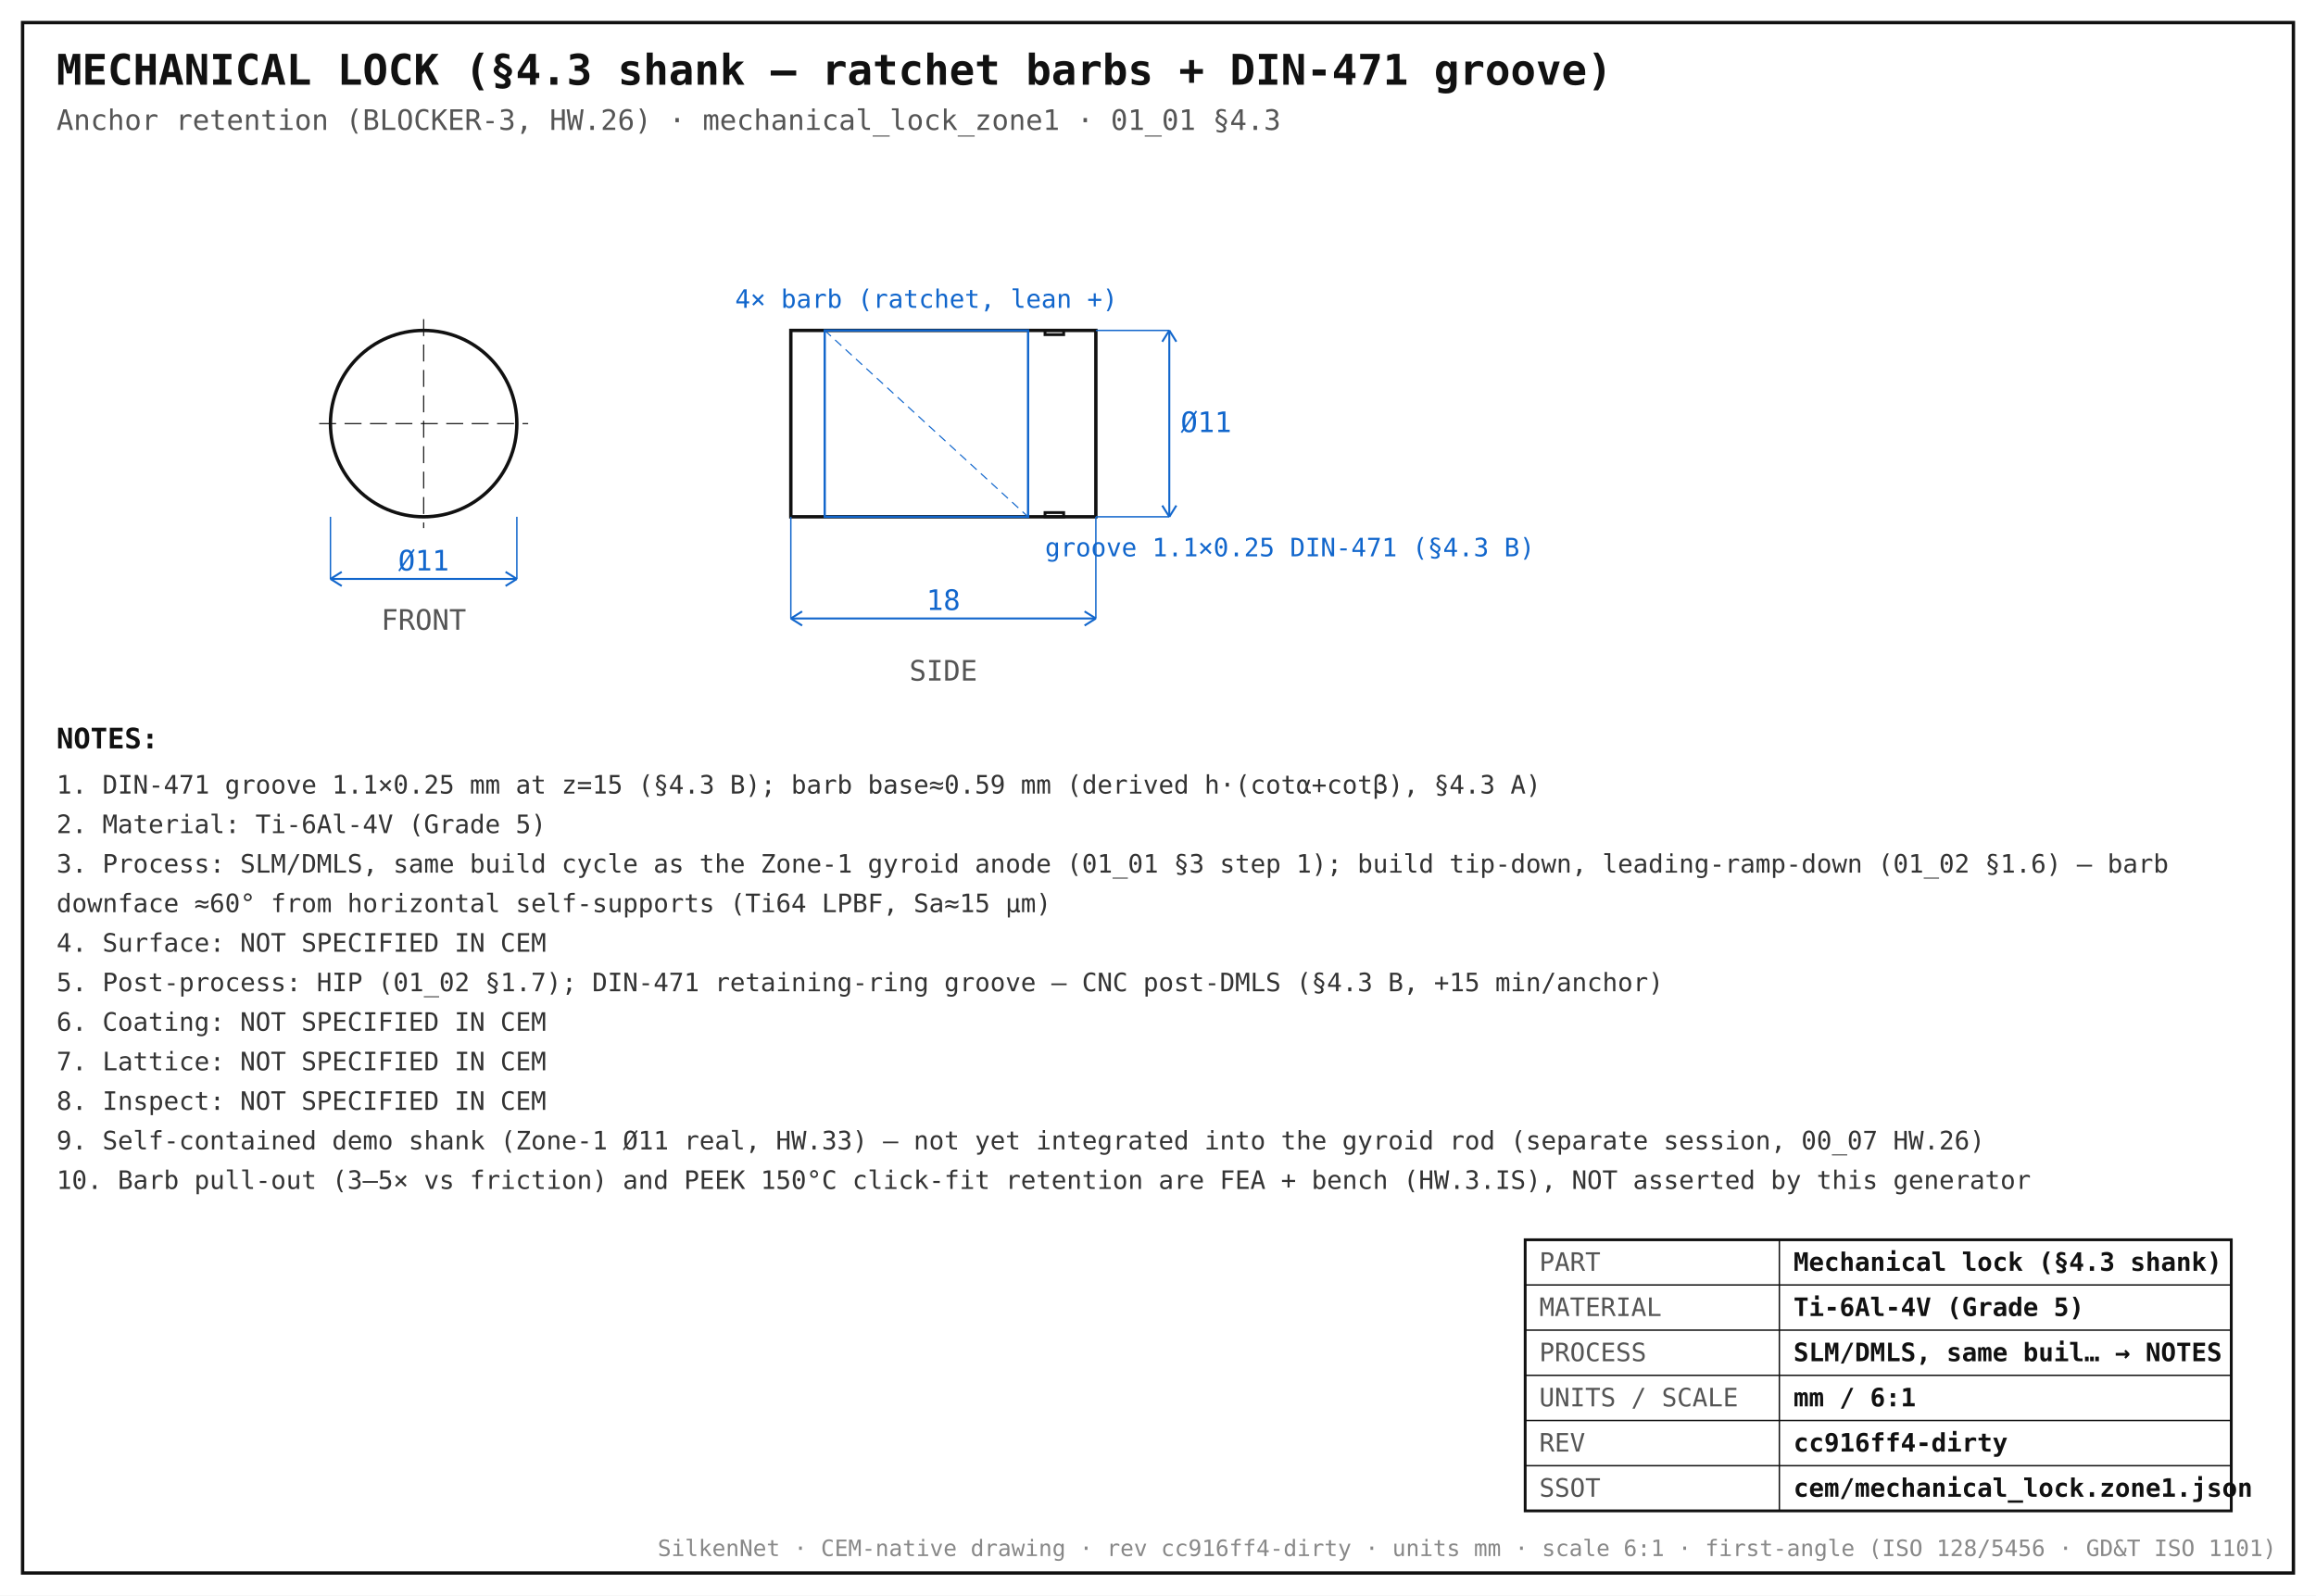
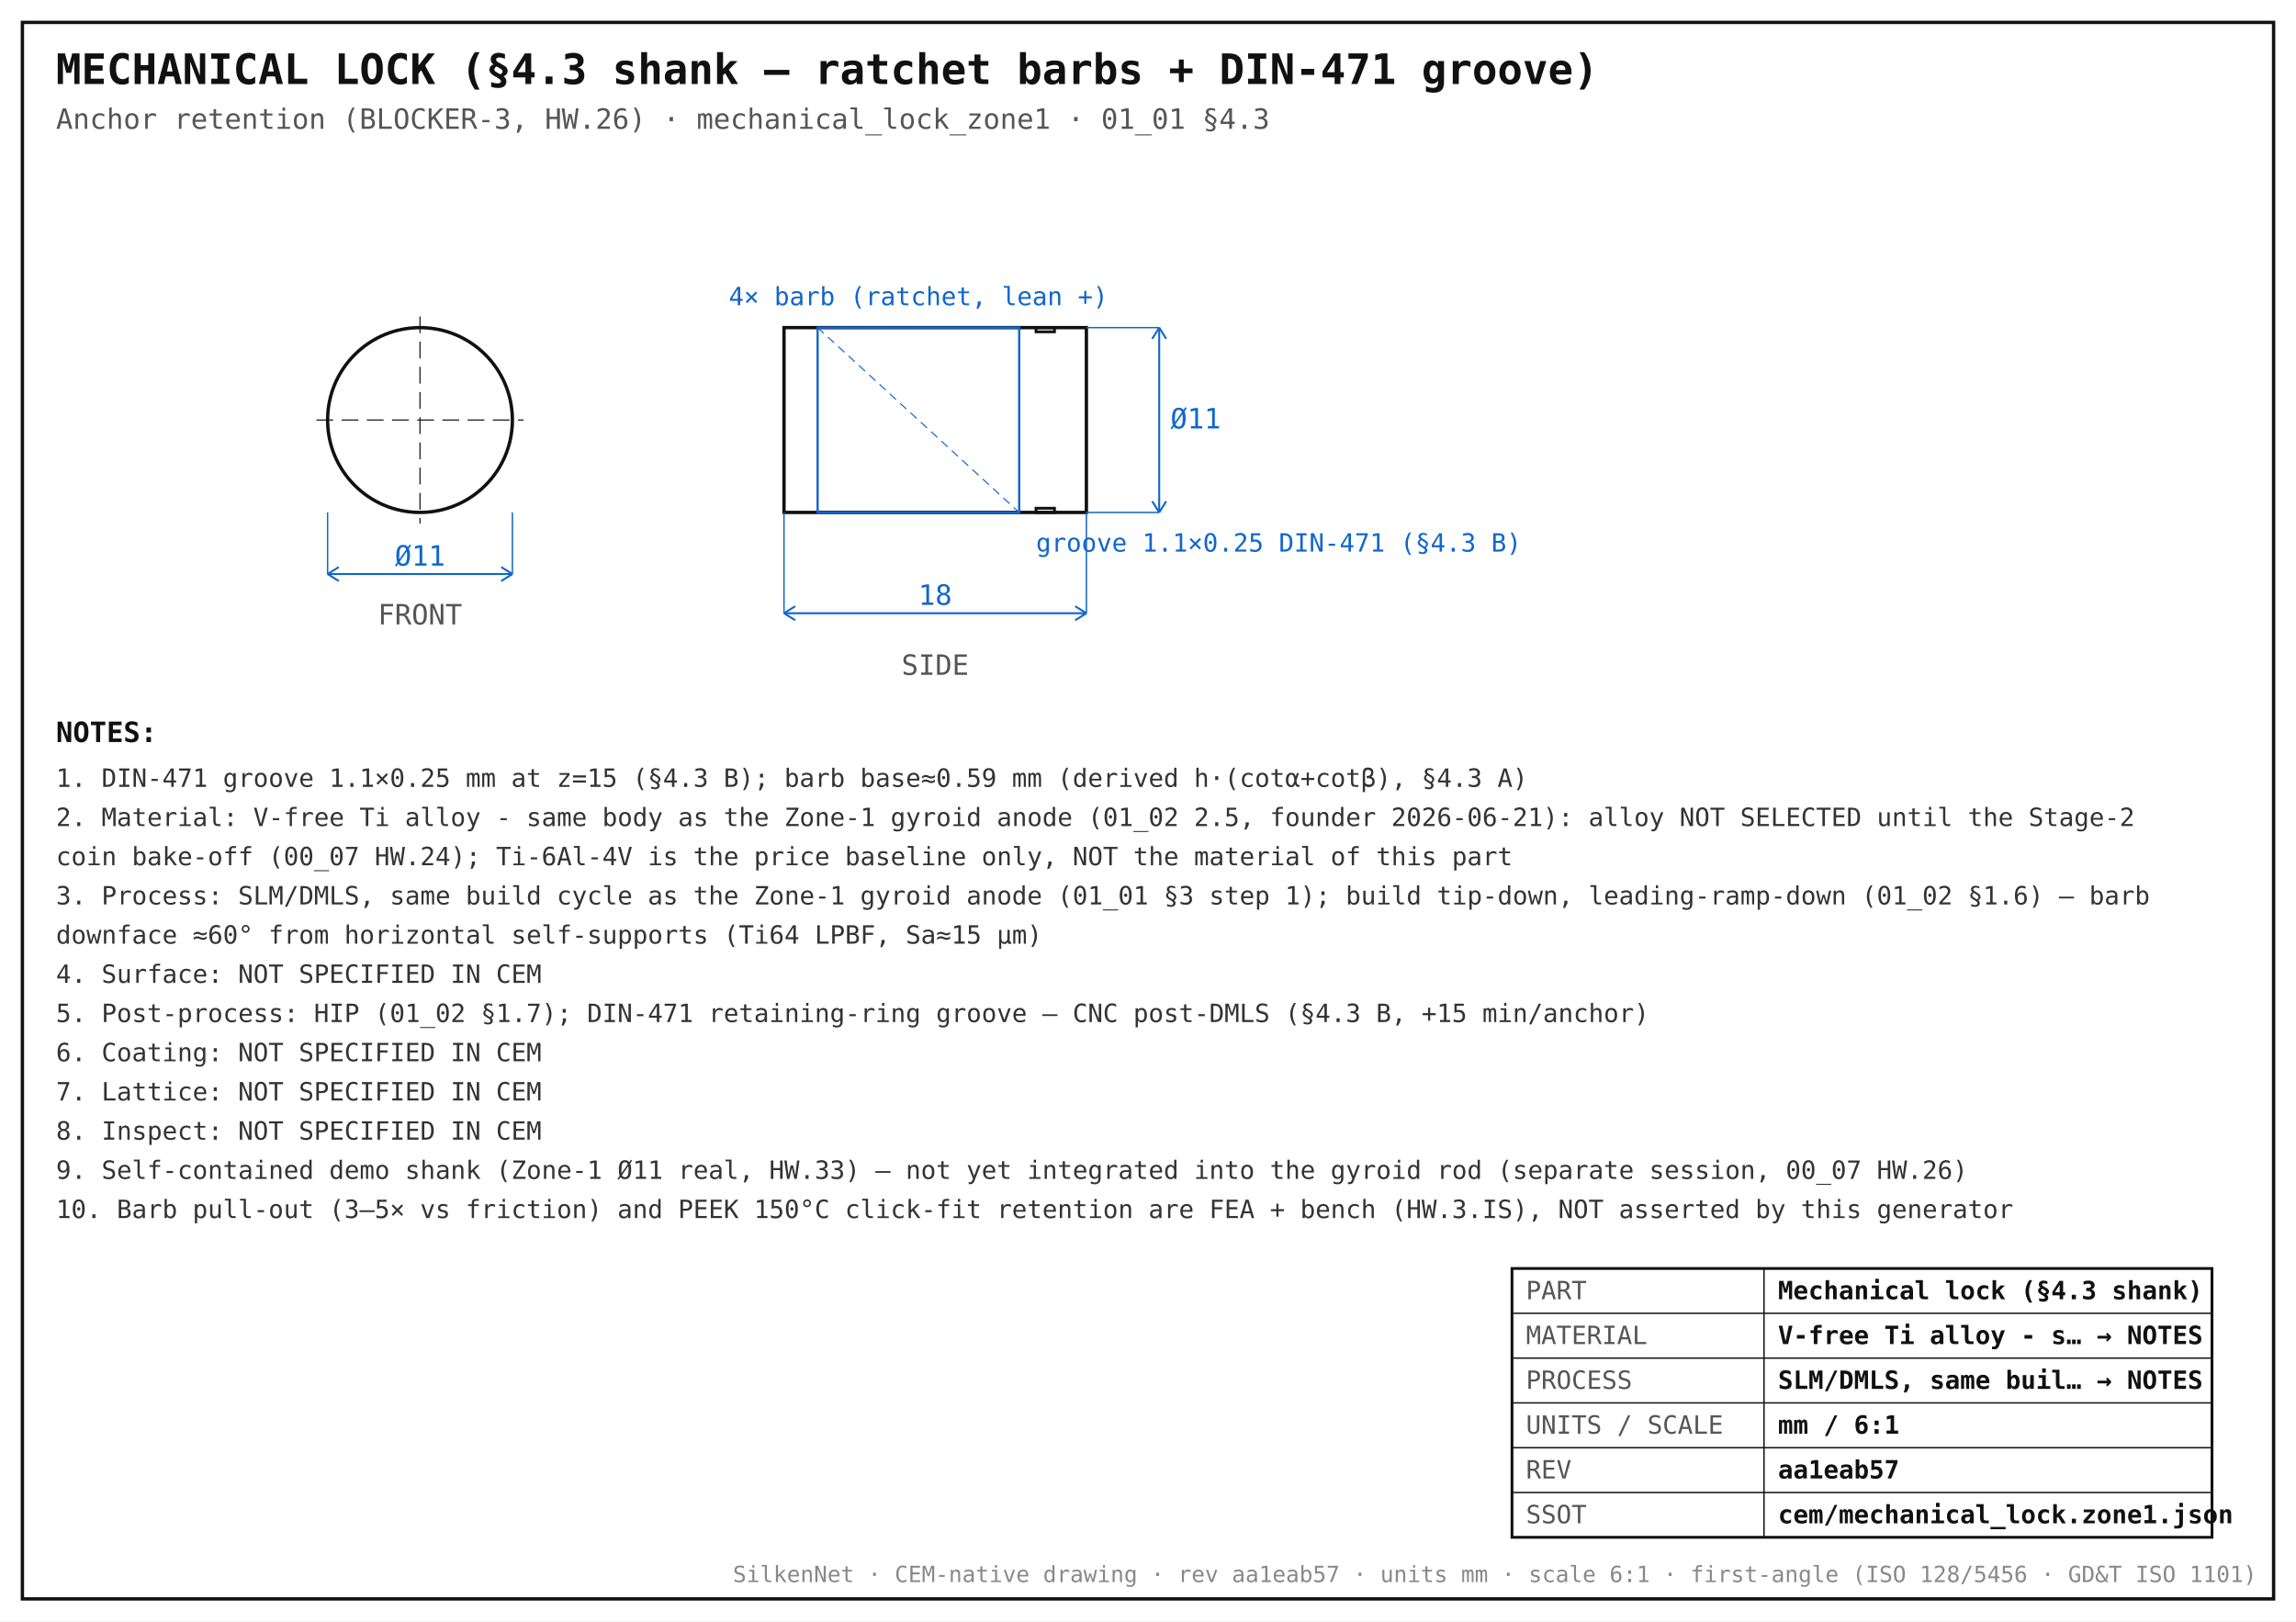
- <svg xmlns="http://www.w3.org/2000/svg" width="820" height="565" viewBox="0 0 820 565">
-   <rect x="0" y="0" width="820" height="565" fill="white" />
-   <rect x="8" y="8" width="804" height="549" fill="none" stroke="#111" stroke-width="1.2" />
+ <svg xmlns="http://www.w3.org/2000/svg" width="820" height="579" viewBox="0 0 820 579">
+   <rect x="0" y="0" width="820" height="579" fill="white" />
+   <rect x="8" y="8" width="804" height="563" fill="none" stroke="#111" stroke-width="1.2" />
  <text x="20" y="30" font-family="monospace" font-size="15" text-anchor="start" fill="#111" font-weight="bold">MECHANICAL LOCK  (§4.3 shank — ratchet barbs + DIN-471 groove)</text>
  <text x="20" y="46" font-family="monospace" font-size="10" text-anchor="start" fill="#555" font-weight="normal">Anchor retention (BLOCKER-3, HW.26) · mechanical_lock_zone1 · 01_01 §4.3</text>
  <circle cx="150" cy="150" r="33" fill="none" stroke="#111" stroke-width="1.2" />
  <line x1="113" y1="150" x2="187" y2="150" stroke="#111" stroke-width="0.4" stroke-dasharray="6 3" />
  <line x1="150" y1="113" x2="150" y2="187" stroke="#111" stroke-width="0.4" stroke-dasharray="6 3" />
  <text x="150" y="223" font-family="monospace" font-size="10" text-anchor="middle" fill="#555" font-weight="normal">FRONT</text>
  <line x1="117" y1="183" x2="117" y2="205" stroke="#1166cc" stroke-width="0.5" />
  <line x1="183" y1="183" x2="183" y2="205" stroke="#1166cc" stroke-width="0.5" />
  <line x1="117" y1="205" x2="183" y2="205" stroke="#1166cc" stroke-width="0.7" />
  <line x1="117" y1="205" x2="121" y2="202.5" stroke="#1166cc" stroke-width="0.7" />
  <line x1="117" y1="205" x2="121" y2="207.5" stroke="#1166cc" stroke-width="0.7" />
  <line x1="183" y1="205" x2="179" y2="202.5" stroke="#1166cc" stroke-width="0.7" />
  <line x1="183" y1="205" x2="179" y2="207.5" stroke="#1166cc" stroke-width="0.7" />
  <text x="150" y="202" font-family="monospace" font-size="10" text-anchor="middle" fill="#1166cc" font-weight="normal">Ø11</text>
  <rect x="280" y="117" width="108" height="66" fill="none" stroke="#111" stroke-width="1.2" />
  <rect x="292" y="117" width="72" height="66" fill="none" stroke="#1166cc" stroke-width="0.8" />
  <line x1="292" y1="117" x2="364" y2="183" stroke="#1166cc" stroke-width="0.4" stroke-dasharray="3 2" />
  <text x="328" y="109" font-family="monospace" font-size="9" text-anchor="middle" fill="#1166cc" font-weight="normal">4× barb (ratchet, lean +)</text>
  <rect x="370" y="117" width="6.6" height="1.5" fill="none" stroke="#111" stroke-width="1" />
  <rect x="370" y="181.5" width="6.6" height="1.5" fill="none" stroke="#111" stroke-width="1" />
  <text x="370" y="197" font-family="monospace" font-size="9" text-anchor="start" fill="#1166cc" font-weight="normal">groove 1.1×0.25 DIN-471 (§4.3 B)</text>
  <text x="334" y="241" font-family="monospace" font-size="10" text-anchor="middle" fill="#555" font-weight="normal">SIDE</text>
  <line x1="280" y1="183" x2="280" y2="219" stroke="#1166cc" stroke-width="0.5" />
  <line x1="388" y1="183" x2="388" y2="219" stroke="#1166cc" stroke-width="0.5" />
  <line x1="280" y1="219" x2="388" y2="219" stroke="#1166cc" stroke-width="0.7" />
  <line x1="280" y1="219" x2="284" y2="216.5" stroke="#1166cc" stroke-width="0.7" />
  <line x1="280" y1="219" x2="284" y2="221.5" stroke="#1166cc" stroke-width="0.7" />
  <line x1="388" y1="219" x2="384" y2="216.5" stroke="#1166cc" stroke-width="0.7" />
  <line x1="388" y1="219" x2="384" y2="221.5" stroke="#1166cc" stroke-width="0.7" />
  <text x="334" y="216" font-family="monospace" font-size="10" text-anchor="middle" fill="#1166cc" font-weight="normal">18</text>
  <line x1="388" y1="117" x2="414" y2="117" stroke="#1166cc" stroke-width="0.5" />
  <line x1="388" y1="183" x2="414" y2="183" stroke="#1166cc" stroke-width="0.5" />
  <line x1="414" y1="117" x2="414" y2="183" stroke="#1166cc" stroke-width="0.7" />
  <line x1="414" y1="117" x2="411.5" y2="121" stroke="#1166cc" stroke-width="0.7" />
  <line x1="414" y1="117" x2="416.5" y2="121" stroke="#1166cc" stroke-width="0.7" />
  <line x1="414" y1="183" x2="411.5" y2="179" stroke="#1166cc" stroke-width="0.7" />
  <line x1="414" y1="183" x2="416.5" y2="179" stroke="#1166cc" stroke-width="0.7" />
  <text x="418" y="153" font-family="monospace" font-size="10" text-anchor="start" fill="#1166cc" font-weight="normal">Ø11</text>
  <text x="20" y="265" font-family="monospace" font-size="10" text-anchor="start" fill="#111" font-weight="bold">NOTES:</text>
  <text x="20" y="281" font-family="monospace" font-size="9" text-anchor="start" fill="#333" font-weight="normal">1. DIN-471 groove 1.1×0.25 mm at z=15 (§4.3 B); barb base≈0.59 mm (derived h·(cotα+cotβ), §4.3 A)</text>
-   <text x="20" y="295" font-family="monospace" font-size="9" text-anchor="start" fill="#333" font-weight="normal">2. Material: Ti-6Al-4V (Grade 5)</text>
-   <text x="20" y="309" font-family="monospace" font-size="9" text-anchor="start" fill="#333" font-weight="normal">3. Process: SLM/DMLS, same build cycle as the Zone-1 gyroid anode (01_01 §3 step 1); build tip-down, leading-ramp-down (01_02 §1.6) — barb</text>
-   <text x="20" y="323" font-family="monospace" font-size="9" text-anchor="start" fill="#333" font-weight="normal">   downface ≈60° from horizontal self-supports (Ti64 LPBF, Sa≈15 µm)</text>
-   <text x="20" y="337" font-family="monospace" font-size="9" text-anchor="start" fill="#333" font-weight="normal">4. Surface: NOT SPECIFIED IN CEM</text>
-   <text x="20" y="351" font-family="monospace" font-size="9" text-anchor="start" fill="#333" font-weight="normal">5. Post-process: HIP (01_02 §1.7); DIN-471 retaining-ring groove — CNC post-DMLS (§4.3 B, +15 min/anchor)</text>
-   <text x="20" y="365" font-family="monospace" font-size="9" text-anchor="start" fill="#333" font-weight="normal">6. Coating: NOT SPECIFIED IN CEM</text>
-   <text x="20" y="379" font-family="monospace" font-size="9" text-anchor="start" fill="#333" font-weight="normal">7. Lattice: NOT SPECIFIED IN CEM</text>
-   <text x="20" y="393" font-family="monospace" font-size="9" text-anchor="start" fill="#333" font-weight="normal">8. Inspect: NOT SPECIFIED IN CEM</text>
-   <text x="20" y="407" font-family="monospace" font-size="9" text-anchor="start" fill="#333" font-weight="normal">9. Self-contained demo shank (Zone-1 Ø11 real, HW.33) — not yet integrated into the gyroid rod (separate session, 00_07 HW.26)</text>
-   <text x="20" y="421" font-family="monospace" font-size="9" text-anchor="start" fill="#333" font-weight="normal">10. Barb pull-out (3–5× vs friction) and PEEK 150°C click-fit retention are FEA + bench (HW.3.IS), NOT asserted by this generator</text>
-   <rect x="540" y="439" width="250" height="96" fill="none" stroke="#111" stroke-width="1" />
-   <line x1="630" y1="439" x2="630" y2="455" stroke="#111" stroke-width="0.5" />
-   <text x="545" y="450" font-family="monospace" font-size="9" text-anchor="start" fill="#555" font-weight="normal">PART</text>
-   <text x="635" y="450" font-family="monospace" font-size="9" text-anchor="start" fill="#111" font-weight="bold">Mechanical lock (§4.3 shank)</text>
-   <line x1="540" y1="455" x2="790" y2="455" stroke="#111" stroke-width="0.5" />
-   <line x1="630" y1="455" x2="630" y2="471" stroke="#111" stroke-width="0.5" />
-   <text x="545" y="466" font-family="monospace" font-size="9" text-anchor="start" fill="#555" font-weight="normal">MATERIAL</text>
-   <text x="635" y="466" font-family="monospace" font-size="9" text-anchor="start" fill="#111" font-weight="bold">Ti-6Al-4V (Grade 5)</text>
-   <line x1="540" y1="471" x2="790" y2="471" stroke="#111" stroke-width="0.5" />
-   <line x1="630" y1="471" x2="630" y2="487" stroke="#111" stroke-width="0.5" />
-   <text x="545" y="482" font-family="monospace" font-size="9" text-anchor="start" fill="#555" font-weight="normal">PROCESS</text>
-   <text x="635" y="482" font-family="monospace" font-size="9" text-anchor="start" fill="#111" font-weight="bold">SLM/DMLS, same buil… → NOTES</text>
-   <line x1="540" y1="487" x2="790" y2="487" stroke="#111" stroke-width="0.5" />
-   <line x1="630" y1="487" x2="630" y2="503" stroke="#111" stroke-width="0.5" />
-   <text x="545" y="498" font-family="monospace" font-size="9" text-anchor="start" fill="#555" font-weight="normal">UNITS / SCALE</text>
-   <text x="635" y="498" font-family="monospace" font-size="9" text-anchor="start" fill="#111" font-weight="bold">mm / 6:1</text>
-   <line x1="540" y1="503" x2="790" y2="503" stroke="#111" stroke-width="0.5" />
-   <line x1="630" y1="503" x2="630" y2="519" stroke="#111" stroke-width="0.5" />
-   <text x="545" y="514" font-family="monospace" font-size="9" text-anchor="start" fill="#555" font-weight="normal">REV</text>
-   <text x="635" y="514" font-family="monospace" font-size="9" text-anchor="start" fill="#111" font-weight="bold">cc916ff4-dirty</text>
-   <line x1="540" y1="519" x2="790" y2="519" stroke="#111" stroke-width="0.5" />
-   <line x1="630" y1="519" x2="630" y2="535" stroke="#111" stroke-width="0.5" />
-   <text x="545" y="530" font-family="monospace" font-size="9" text-anchor="start" fill="#555" font-weight="normal">SSOT</text>
-   <text x="635" y="530" font-family="monospace" font-size="9" text-anchor="start" fill="#111" font-weight="bold">cem/mechanical_lock.zone1.json</text>
-   <text x="806" y="551" font-family="monospace" font-size="8" text-anchor="end" fill="#888" font-weight="normal">SilkenNet · CEM-native drawing · rev cc916ff4-dirty · units mm · scale 6:1 · first-angle (ISO 128/5456 · GD&amp;T ISO 1101)</text>
+   <text x="20" y="295" font-family="monospace" font-size="9" text-anchor="start" fill="#333" font-weight="normal">2. Material: V-free Ti alloy - same body as the Zone-1 gyroid anode (01_02 2.5, founder 2026-06-21): alloy NOT SELECTED until the Stage-2</text>
+   <text x="20" y="309" font-family="monospace" font-size="9" text-anchor="start" fill="#333" font-weight="normal">   coin bake-off (00_07 HW.24); Ti-6Al-4V is the price baseline only, NOT the material of this part</text>
+   <text x="20" y="323" font-family="monospace" font-size="9" text-anchor="start" fill="#333" font-weight="normal">3. Process: SLM/DMLS, same build cycle as the Zone-1 gyroid anode (01_01 §3 step 1); build tip-down, leading-ramp-down (01_02 §1.6) — barb</text>
+   <text x="20" y="337" font-family="monospace" font-size="9" text-anchor="start" fill="#333" font-weight="normal">   downface ≈60° from horizontal self-supports (Ti64 LPBF, Sa≈15 µm)</text>
+   <text x="20" y="351" font-family="monospace" font-size="9" text-anchor="start" fill="#333" font-weight="normal">4. Surface: NOT SPECIFIED IN CEM</text>
+   <text x="20" y="365" font-family="monospace" font-size="9" text-anchor="start" fill="#333" font-weight="normal">5. Post-process: HIP (01_02 §1.7); DIN-471 retaining-ring groove — CNC post-DMLS (§4.3 B, +15 min/anchor)</text>
+   <text x="20" y="379" font-family="monospace" font-size="9" text-anchor="start" fill="#333" font-weight="normal">6. Coating: NOT SPECIFIED IN CEM</text>
+   <text x="20" y="393" font-family="monospace" font-size="9" text-anchor="start" fill="#333" font-weight="normal">7. Lattice: NOT SPECIFIED IN CEM</text>
+   <text x="20" y="407" font-family="monospace" font-size="9" text-anchor="start" fill="#333" font-weight="normal">8. Inspect: NOT SPECIFIED IN CEM</text>
+   <text x="20" y="421" font-family="monospace" font-size="9" text-anchor="start" fill="#333" font-weight="normal">9. Self-contained demo shank (Zone-1 Ø11 real, HW.33) — not yet integrated into the gyroid rod (separate session, 00_07 HW.26)</text>
+   <text x="20" y="435" font-family="monospace" font-size="9" text-anchor="start" fill="#333" font-weight="normal">10. Barb pull-out (3–5× vs friction) and PEEK 150°C click-fit retention are FEA + bench (HW.3.IS), NOT asserted by this generator</text>
+   <rect x="540" y="453" width="250" height="96" fill="none" stroke="#111" stroke-width="1" />
+   <line x1="630" y1="453" x2="630" y2="469" stroke="#111" stroke-width="0.5" />
+   <text x="545" y="464" font-family="monospace" font-size="9" text-anchor="start" fill="#555" font-weight="normal">PART</text>
+   <text x="635" y="464" font-family="monospace" font-size="9" text-anchor="start" fill="#111" font-weight="bold">Mechanical lock (§4.3 shank)</text>
+   <line x1="540" y1="469" x2="790" y2="469" stroke="#111" stroke-width="0.5" />
+   <line x1="630" y1="469" x2="630" y2="485" stroke="#111" stroke-width="0.5" />
+   <text x="545" y="480" font-family="monospace" font-size="9" text-anchor="start" fill="#555" font-weight="normal">MATERIAL</text>
+   <text x="635" y="480" font-family="monospace" font-size="9" text-anchor="start" fill="#111" font-weight="bold">V-free Ti alloy - s… → NOTES</text>
+   <line x1="540" y1="485" x2="790" y2="485" stroke="#111" stroke-width="0.5" />
+   <line x1="630" y1="485" x2="630" y2="501" stroke="#111" stroke-width="0.5" />
+   <text x="545" y="496" font-family="monospace" font-size="9" text-anchor="start" fill="#555" font-weight="normal">PROCESS</text>
+   <text x="635" y="496" font-family="monospace" font-size="9" text-anchor="start" fill="#111" font-weight="bold">SLM/DMLS, same buil… → NOTES</text>
+   <line x1="540" y1="501" x2="790" y2="501" stroke="#111" stroke-width="0.5" />
+   <line x1="630" y1="501" x2="630" y2="517" stroke="#111" stroke-width="0.5" />
+   <text x="545" y="512" font-family="monospace" font-size="9" text-anchor="start" fill="#555" font-weight="normal">UNITS / SCALE</text>
+   <text x="635" y="512" font-family="monospace" font-size="9" text-anchor="start" fill="#111" font-weight="bold">mm / 6:1</text>
+   <line x1="540" y1="517" x2="790" y2="517" stroke="#111" stroke-width="0.5" />
+   <line x1="630" y1="517" x2="630" y2="533" stroke="#111" stroke-width="0.5" />
+   <text x="545" y="528" font-family="monospace" font-size="9" text-anchor="start" fill="#555" font-weight="normal">REV</text>
+   <text x="635" y="528" font-family="monospace" font-size="9" text-anchor="start" fill="#111" font-weight="bold">aa1eab57</text>
+   <line x1="540" y1="533" x2="790" y2="533" stroke="#111" stroke-width="0.5" />
+   <line x1="630" y1="533" x2="630" y2="549" stroke="#111" stroke-width="0.5" />
+   <text x="545" y="544" font-family="monospace" font-size="9" text-anchor="start" fill="#555" font-weight="normal">SSOT</text>
+   <text x="635" y="544" font-family="monospace" font-size="9" text-anchor="start" fill="#111" font-weight="bold">cem/mechanical_lock.zone1.json</text>
+   <text x="806" y="565" font-family="monospace" font-size="8" text-anchor="end" fill="#888" font-weight="normal">SilkenNet · CEM-native drawing · rev aa1eab57 · units mm · scale 6:1 · first-angle (ISO 128/5456 · GD&amp;T ISO 1101)</text>
</svg>
